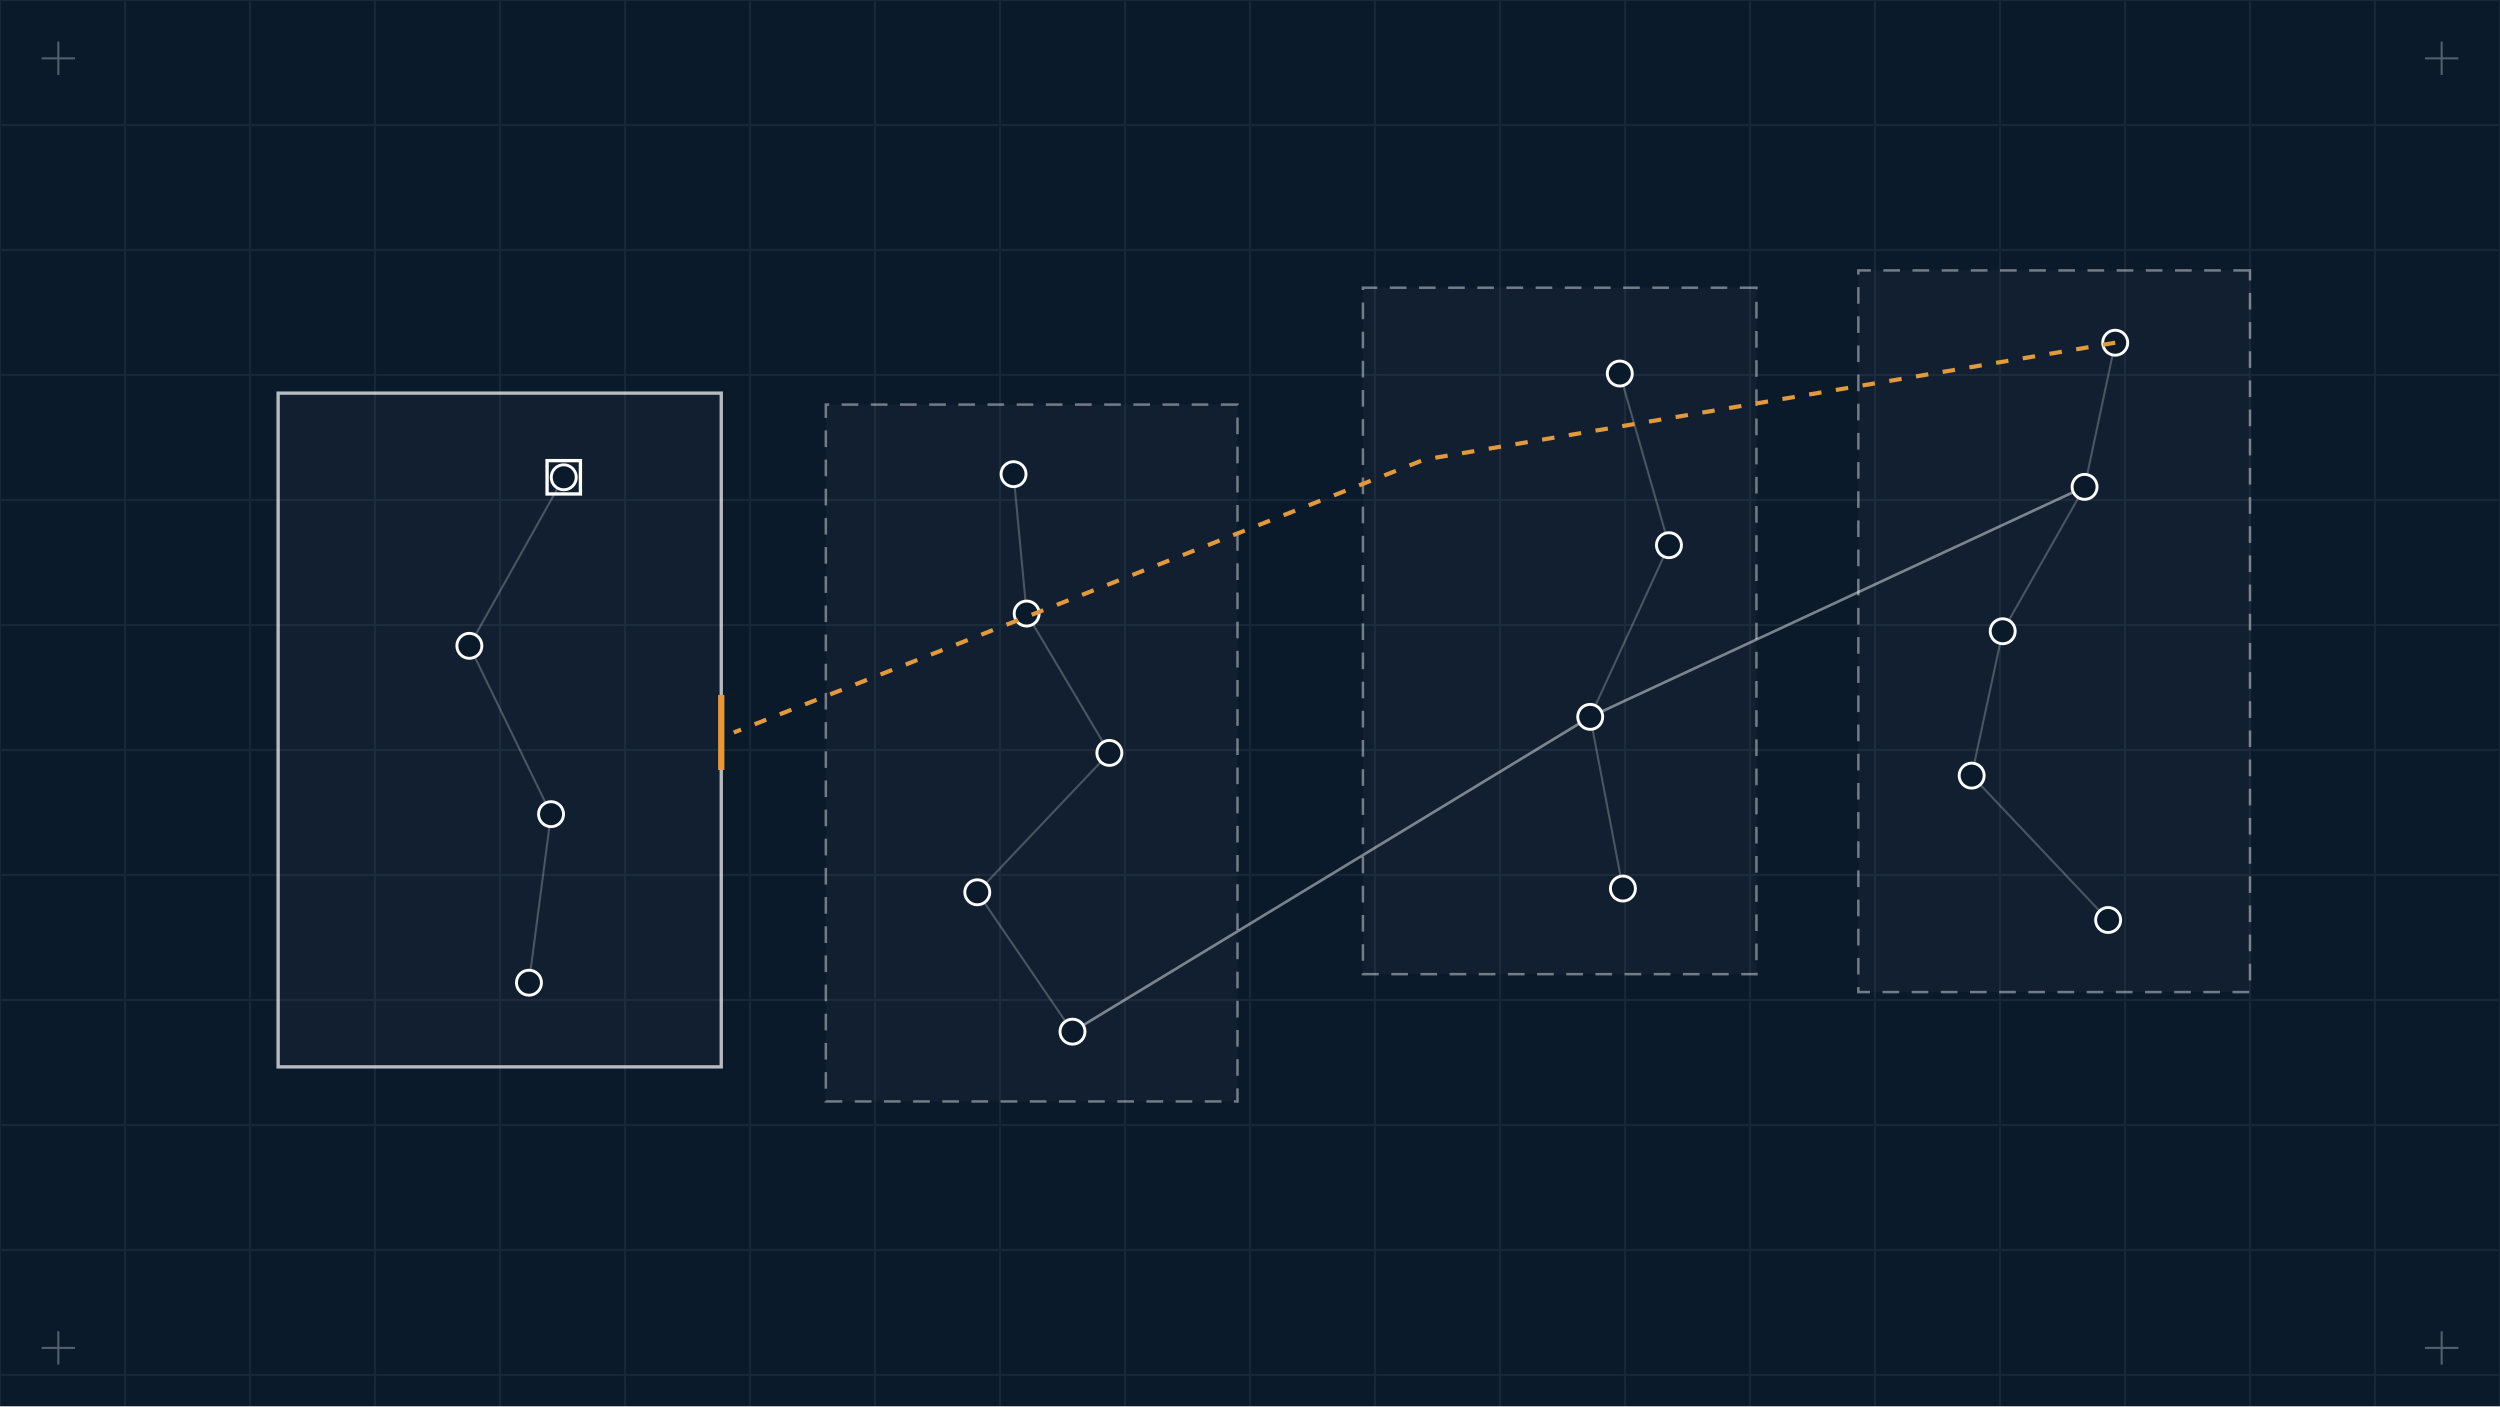
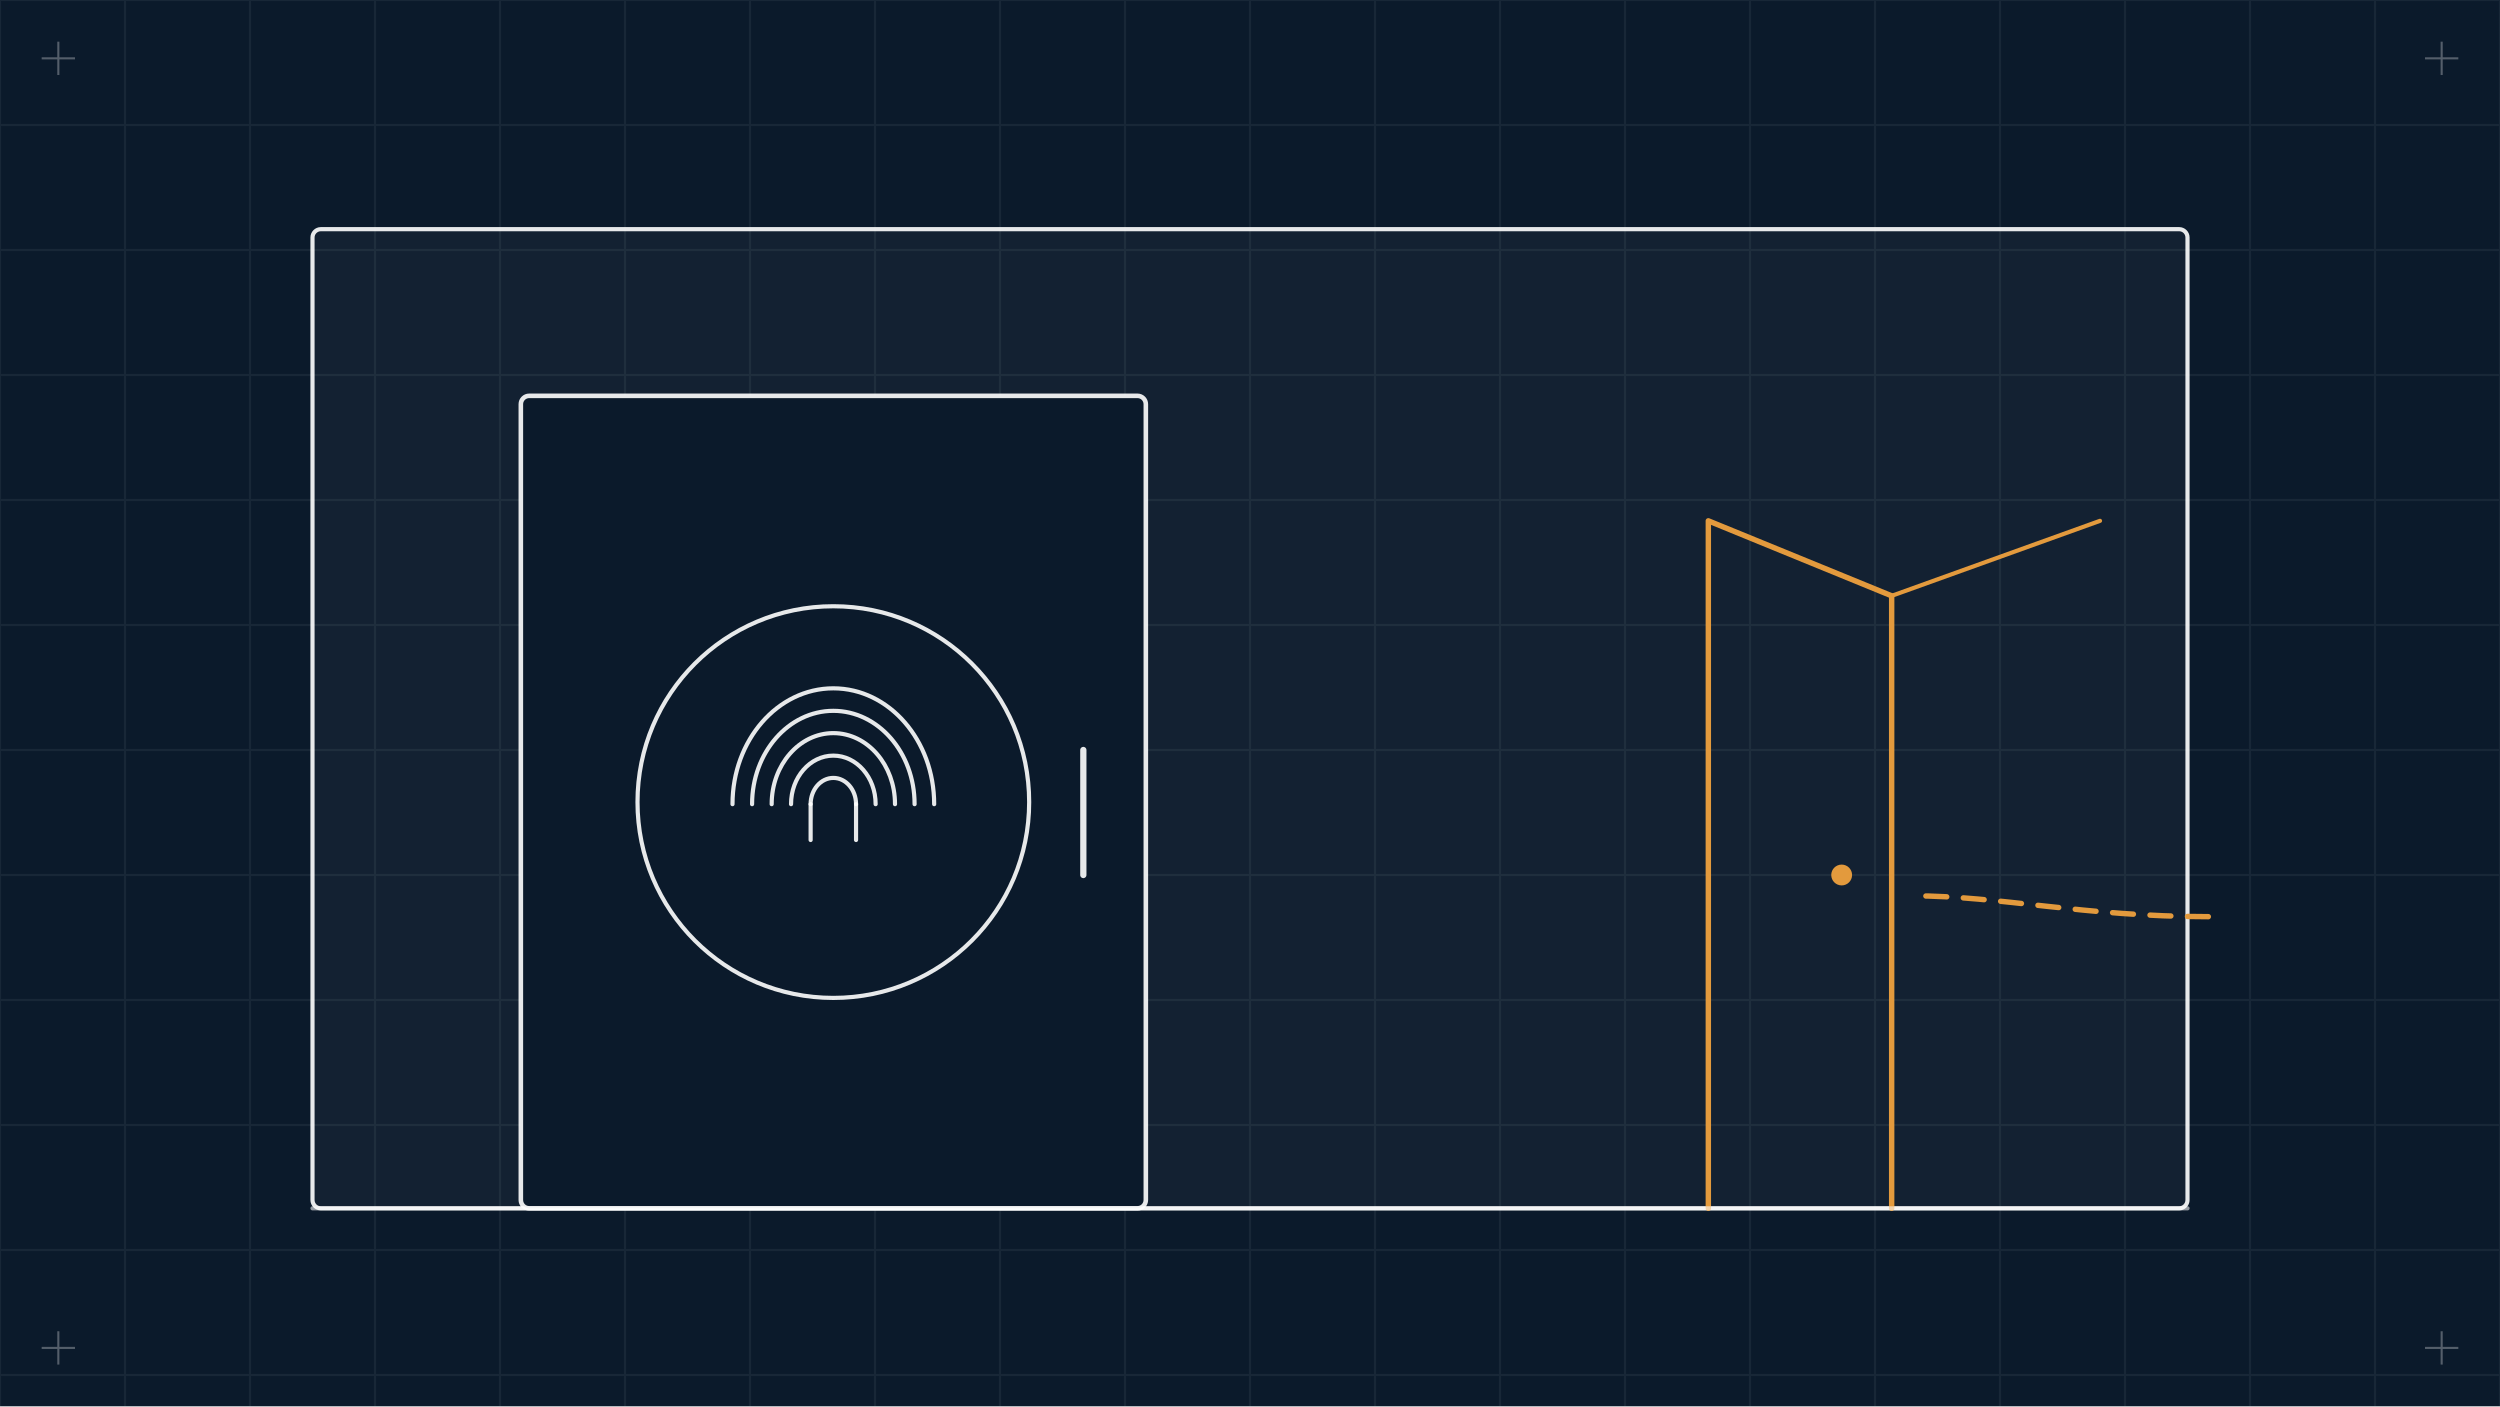
- <svg xmlns="http://www.w3.org/2000/svg" viewBox="0 0 1200 675" role="img" aria-label="Abstract illustration of layered security perimeters around a protected core">
+ <svg xmlns="http://www.w3.org/2000/svg" viewBox="0 0 1200 675" role="img" aria-label="A strong main door with a fingerprint lock and a small side door standing open">
  <rect width="1200" height="675" fill="#0b1a2b" />
  <path d="M0 0V675M60 0V675M120 0V675M180 0V675M240 0V675M300 0V675M360 0V675M420 0V675M480 0V675M540 0V675M600 0V675M660 0V675M720 0V675M780 0V675M840 0V675M900 0V675M960 0V675M1020 0V675M1080 0V675M1140 0V675M1200 0V675M0 0H1200M0 60H1200M0 120H1200M0 180H1200M0 240H1200M0 300H1200M0 360H1200M0 420H1200M0 480H1200M0 540H1200M0 600H1200M0 660H1200" stroke="rgba(255,255,255,.055)" stroke-width="1" fill="none" />
  <path d="M20 28h16M28 20v16" stroke="rgba(255,255,255,.3)" stroke-width="1" />
  <path d="M1164 28h16M1172 20v16" stroke="rgba(255,255,255,.3)" stroke-width="1" />
  <path d="M20 647h16M28 639v16" stroke="rgba(255,255,255,.3)" stroke-width="1" />
  <path d="M1164 647h16M1172 639v16" stroke="rgba(255,255,255,.3)" stroke-width="1" />
-   <g transform="translate(1200 0) scale(-1 1)">
-     <rect x="120" y="129.8" width="188" height="346.4" fill="rgba(255,255,255,.025)" stroke="rgba(255,255,255,.42)" stroke-width="1.2" stroke-dasharray="8 6" />
-     <path d="M184.7 164.5L199.4 233.7" stroke="rgba(255,255,255,.24)" stroke-width="1" />
-     <path d="M199.4 233.7L238.7 303" stroke="rgba(255,255,255,.24)" stroke-width="1" />
-     <path d="M238.7 303L253.6 372.3" stroke="rgba(255,255,255,.24)" stroke-width="1" />
-     <path d="M253.6 372.3L188.1 441.6" stroke="rgba(255,255,255,.24)" stroke-width="1" />
-     <rect x="356.9" y="138.1" width="188.9" height="329.5" fill="rgba(255,255,255,.025)" stroke="rgba(255,255,255,.42)" stroke-width="1.2" stroke-dasharray="8 6" />
-     <path d="M422.5 179.3L398.9 261.7" stroke="rgba(255,255,255,.24)" stroke-width="1" />
-     <path d="M398.9 261.7L436.7 344.1" stroke="rgba(255,255,255,.24)" stroke-width="1" />
-     <path d="M436.7 344.1L421 426.5" stroke="rgba(255,255,255,.24)" stroke-width="1" />
-     <rect x="606" y="194.2" width="197.6" height="334.5" fill="rgba(255,255,255,.025)" stroke="rgba(255,255,255,.42)" stroke-width="1.2" stroke-dasharray="8 6" />
-     <path d="M713.5 227.6L707.2 294.5" stroke="rgba(255,255,255,.24)" stroke-width="1" />
-     <path d="M707.2 294.5L667.5 361.4" stroke="rgba(255,255,255,.24)" stroke-width="1" />
-     <path d="M667.5 361.4L730.9 428.3" stroke="rgba(255,255,255,.24)" stroke-width="1" />
-     <path d="M730.9 428.3L685.2 495.2" stroke="rgba(255,255,255,.24)" stroke-width="1" />
-     <rect x="853.8" y="188.7" width="212.7" height="323.4" fill="rgba(255,255,255,.025)" stroke="rgba(255,255,255,.7)" stroke-width="1.6" stroke-dasharray="none" />
-     <path d="M929.4 229.1L974.7 310" stroke="rgba(255,255,255,.24)" stroke-width="1" />
-     <path d="M974.7 310L935.5 390.8" stroke="rgba(255,255,255,.24)" stroke-width="1" />
-     <path d="M935.5 390.8L946.1 471.7" stroke="rgba(255,255,255,.24)" stroke-width="1" />
-     <path d="M199.4 233.7L436.7 344.1" stroke="rgba(255,255,255,.45)" stroke-width="1.3" />
-     <path d="M436.7 344.1L685.2 495.2" stroke="rgba(255,255,255,.45)" stroke-width="1.3" />
-     <circle cx="184.7" cy="164.5" r="6" fill="#0b1a2b" stroke="#fff" stroke-width="1.4" />
-     <circle cx="199.4" cy="233.7" r="6" fill="#0b1a2b" stroke="#fff" stroke-width="1.4" />
-     <circle cx="238.7" cy="303" r="6" fill="#0b1a2b" stroke="#fff" stroke-width="1.4" />
-     <circle cx="253.6" cy="372.3" r="6" fill="#0b1a2b" stroke="#fff" stroke-width="1.4" />
-     <circle cx="188.1" cy="441.6" r="6" fill="#0b1a2b" stroke="#fff" stroke-width="1.4" />
-     <circle cx="422.5" cy="179.3" r="6" fill="#0b1a2b" stroke="#fff" stroke-width="1.4" />
-     <circle cx="398.9" cy="261.7" r="6" fill="#0b1a2b" stroke="#fff" stroke-width="1.4" />
-     <circle cx="436.7" cy="344.1" r="6" fill="#0b1a2b" stroke="#fff" stroke-width="1.4" />
-     <circle cx="421" cy="426.5" r="6" fill="#0b1a2b" stroke="#fff" stroke-width="1.4" />
-     <circle cx="713.5" cy="227.6" r="6" fill="#0b1a2b" stroke="#fff" stroke-width="1.4" />
-     <circle cx="707.2" cy="294.5" r="6" fill="#0b1a2b" stroke="#fff" stroke-width="1.4" />
-     <circle cx="667.5" cy="361.4" r="6" fill="#0b1a2b" stroke="#fff" stroke-width="1.4" />
-     <circle cx="730.9" cy="428.3" r="6" fill="#0b1a2b" stroke="#fff" stroke-width="1.4" />
-     <circle cx="685.2" cy="495.2" r="6" fill="#0b1a2b" stroke="#fff" stroke-width="1.4" />
-     <circle cx="929.4" cy="229.1" r="6" fill="#0b1a2b" stroke="#fff" stroke-width="1.4" />
-     <circle cx="974.7" cy="310" r="6" fill="#0b1a2b" stroke="#fff" stroke-width="1.4" />
-     <circle cx="935.5" cy="390.8" r="6" fill="#0b1a2b" stroke="#fff" stroke-width="1.4" />
-     <circle cx="946.1" cy="471.7" r="6" fill="#0b1a2b" stroke="#fff" stroke-width="1.4" />
-     <path d="M184.7 164.5L516.3 220.6L847.8 351.6" stroke="#e39a3d" stroke-width="2" stroke-dasharray="6 7" fill="none" />
-     <path d="M853.8 333.6V369.6" stroke="#e39a3d" stroke-width="3" />
-     <rect x="921.4" y="221.1" width="16" height="16" fill="none" stroke="#fff" stroke-width="1.6" />
-   </g>
+   <rect x="150" y="110" width="900" height="470" rx="4" stroke="rgba(255,255,255,.9)" stroke-width="2" fill="rgba(255,255,255,.035)" />
+   <rect x="250" y="190" width="300" height="390" rx="4" stroke="rgba(255,255,255,.9)" stroke-width="2.2" fill="#0b1a2b" />
+   <circle cx="400" cy="385" r="94" stroke="rgba(255,255,255,.9)" stroke-width="2" fill="none" />
+   <path d="M389.1 386A10.9 12.6 0 0 1 410.9 386" stroke="rgba(255,255,255,.9)" stroke-width="2" fill="none" stroke-linecap="round" stroke-linejoin="round" />
+   <path d="M379.7 386A20.3 23.3 0 0 1 420.3 386" stroke="rgba(255,255,255,.9)" stroke-width="2" fill="none" stroke-linecap="round" stroke-linejoin="round" />
+   <path d="M370.4 386A29.6 34.1 0 0 1 429.6 386" stroke="rgba(255,255,255,.9)" stroke-width="2" fill="none" stroke-linecap="round" stroke-linejoin="round" />
+   <path d="M361 386A39 44.8 0 0 1 439 386" stroke="rgba(255,255,255,.9)" stroke-width="2" fill="none" stroke-linecap="round" stroke-linejoin="round" />
+   <path d="M351.6 386A48.4 55.6 0 0 1 448.4 386" stroke="rgba(255,255,255,.9)" stroke-width="2" fill="none" stroke-linecap="round" stroke-linejoin="round" />
+   <path d="M389.1 386L389.1 403.2" stroke="rgba(255,255,255,.9)" stroke-width="2" fill="none" stroke-linecap="round" stroke-linejoin="round" />
+   <path d="M410.9 386L410.9 403.2" stroke="rgba(255,255,255,.9)" stroke-width="2" fill="none" stroke-linecap="round" stroke-linejoin="round" />
+   <path d="M520 360L520 420" stroke="rgba(255,255,255,.9)" stroke-width="3" fill="none" stroke-linecap="round" stroke-linejoin="round" />
+   <path d="M820 250 V580 M820 250 L908 286 V580" stroke="#e39a3d" stroke-width="2.6" fill="none" stroke-linecap="round" stroke-linejoin="round" />
+   <path d="M908 286L1008 250" stroke="#e39a3d" stroke-width="2" fill="none" stroke-linecap="round" stroke-linejoin="round" />
+   <circle cx="884" cy="420" r="5" fill="#e39a3d" />
+   <path d="M1060 440 C1000 440 960 430 918 430" stroke="#e39a3d" stroke-width="2.6" fill="none" stroke-dasharray="10 8" stroke-linecap="round" stroke-linejoin="round" />
+   <path d="M150 580L1050 580" stroke="rgba(255,255,255,.56)" stroke-width="2" fill="none" stroke-linecap="round" stroke-linejoin="round" />
</svg>
